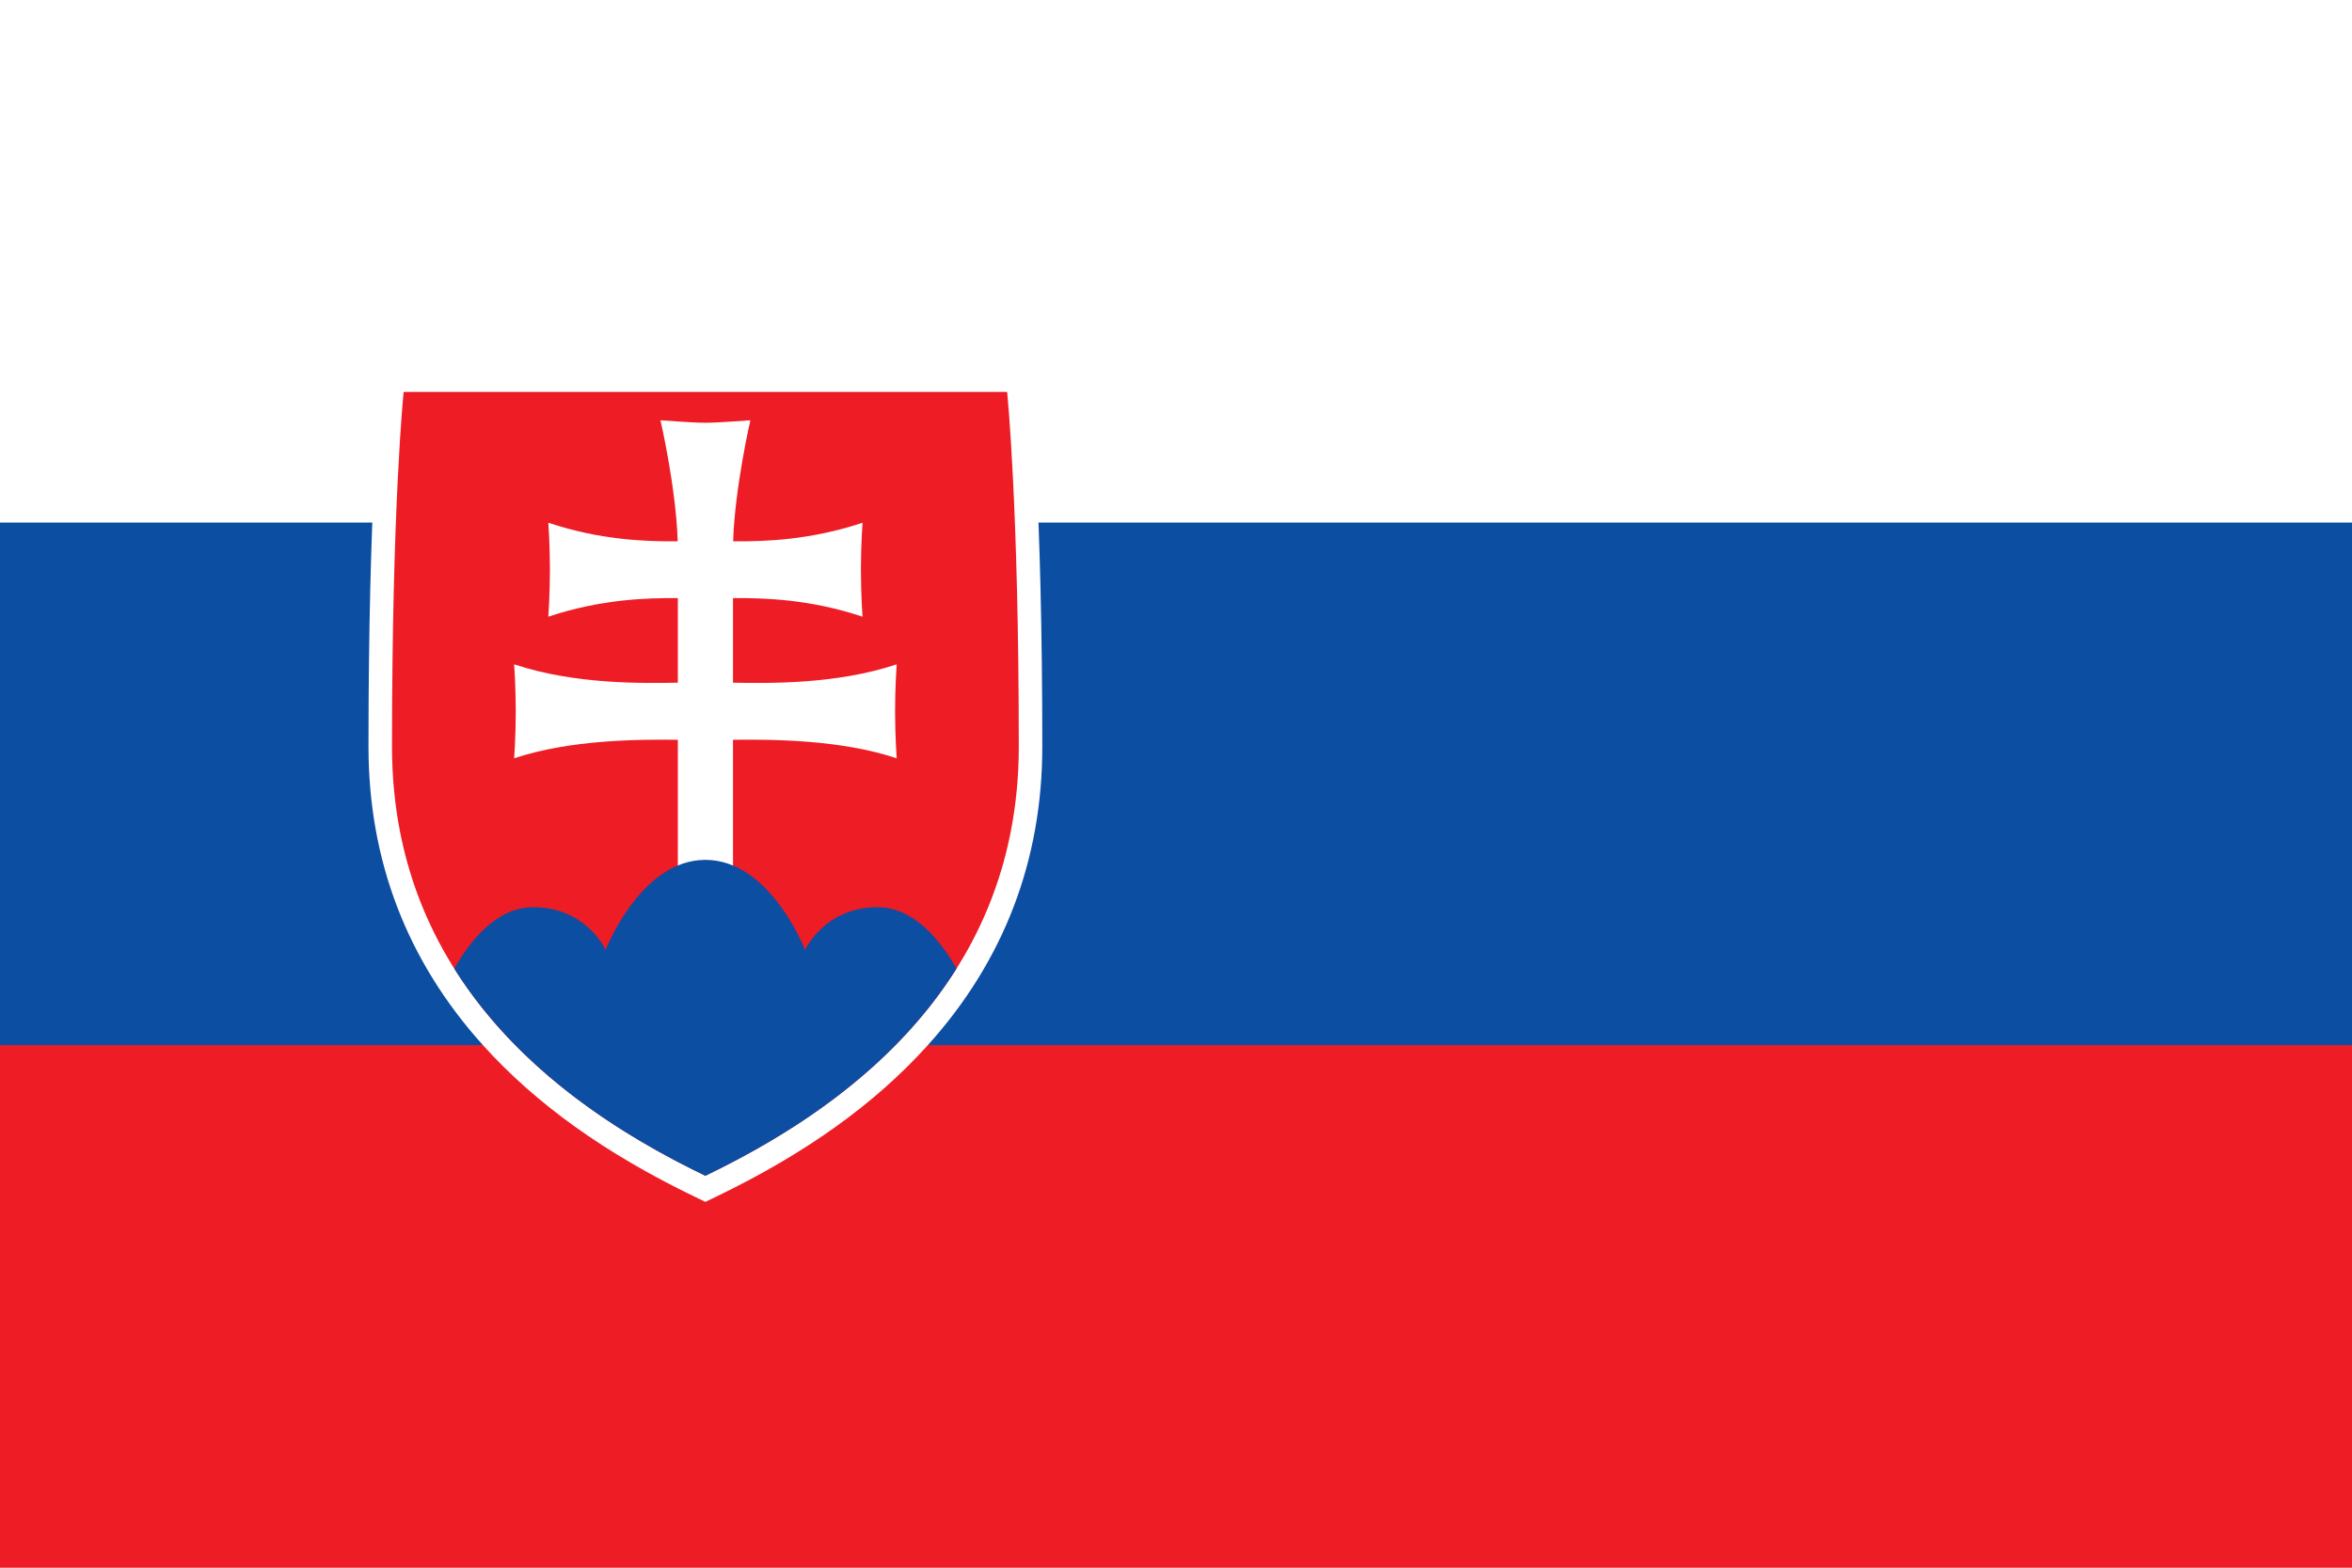
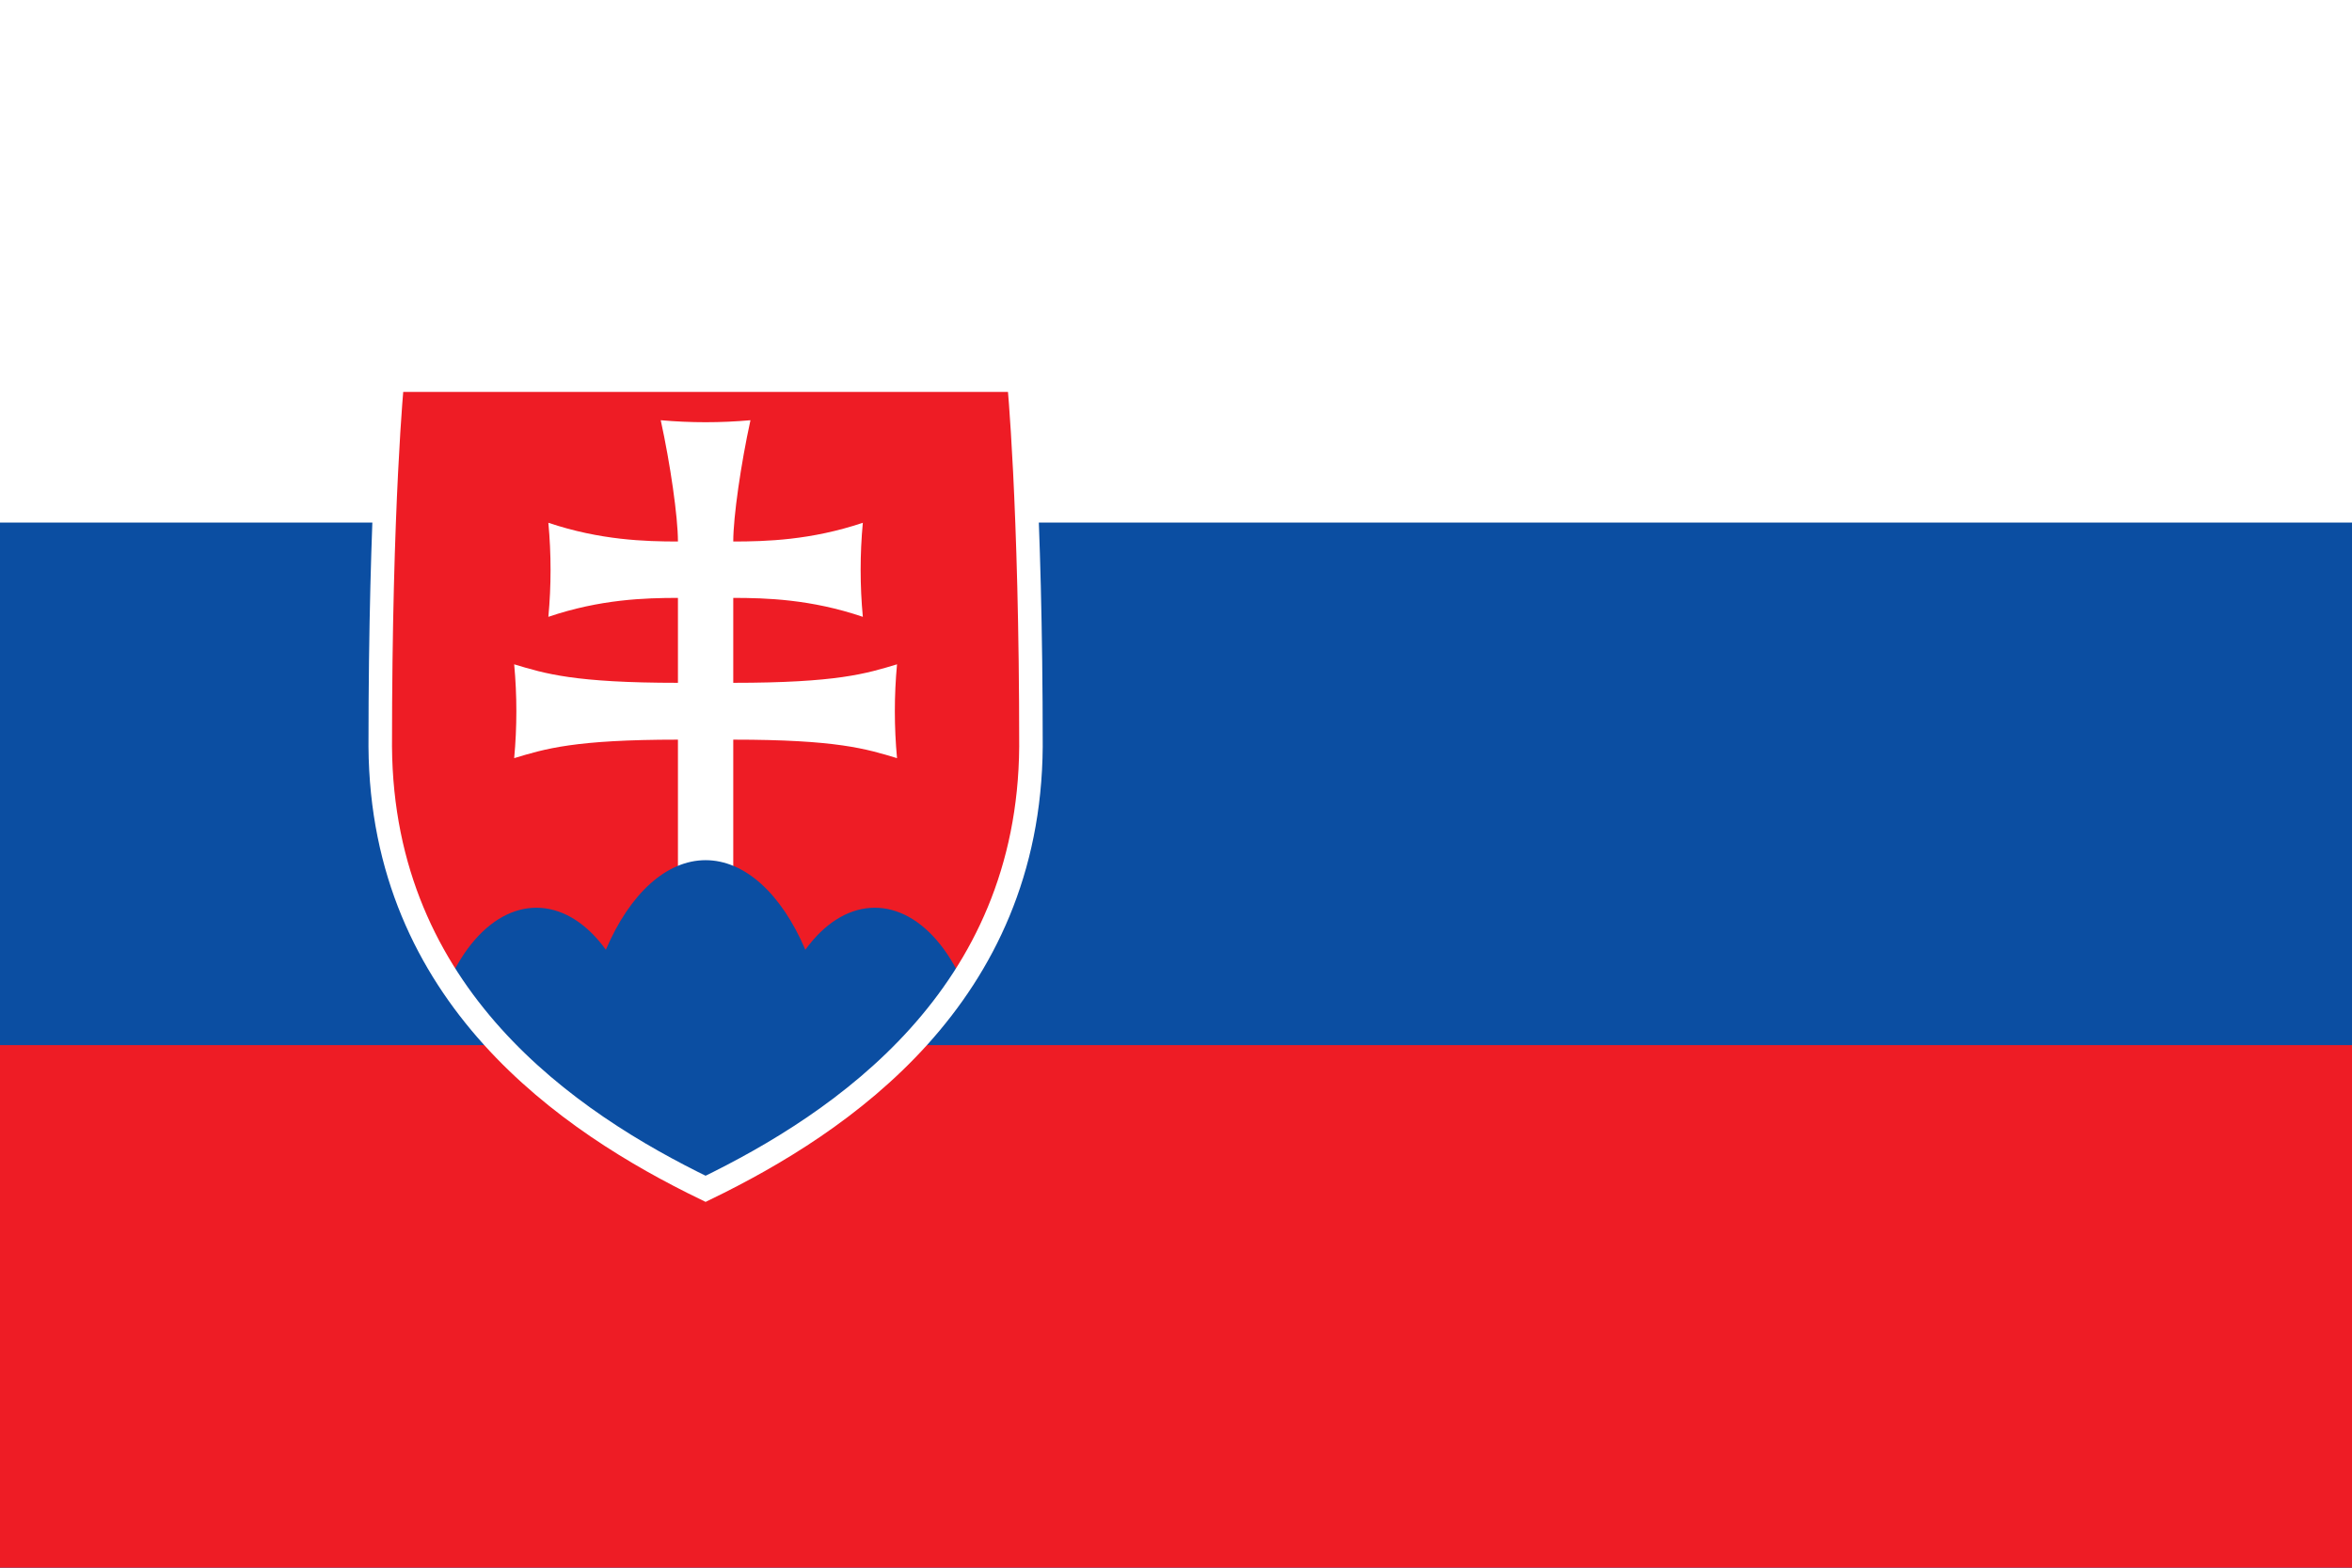
- <svg xmlns="http://www.w3.org/2000/svg" viewBox="0 0 900 600" width="900" height="600">
-   <rect x="0" y="0" fill="#EE1C25" width="900" height="600" />
-   <rect x="0" y="0" fill="#0B4EA2" width="900" height="400" />
-   <rect x="0" y="0" fill="#FFFFFF" width="900" height="200" />
-   <g>
-     <path fill="#FFFFFF" d="m 393.479,141 h -8.103 -115.459 -115.456 -8.103 l -0.847,8.059 c -0.184,1.752 -4.511,43.971 -4.511,136.69 0,43.563 14.726,81.996 43.77,114.23 20.349,22.585 46.923,41.599 81.242,58.129 l 3.905,1.881 3.906,-1.881 c 34.32,-16.53 60.896,-35.544 81.246,-58.129 29.044,-32.234 43.771,-70.667 43.771,-114.23 0,-92.718 -4.328,-134.938 -4.512,-136.69 z" />
-     <path fill="#EE1C25" d="M 269.917,450 C 220.577,426.234 150,379.062 150,285.749 150,192.436 154.461,150 154.461,150 h 115.456 115.459 c 0,0 4.463,42.437 4.463,135.749 0,93.313 -70.578,140.485 -119.922,164.251 z" />
-     <path fill="#FFFFFF" d="m 280.484,261.284 c 13.36,0.216 39.425,0.739 62.635,-7.027 0,0 -0.613,8.306 -0.613,17.98 0,9.677 0.613,17.982 0.613,17.982 -21.289,-7.125 -47.58,-7.273 -62.635,-7.082 v 51.539 H 259.38 v -51.539 c -15.055,-0.191 -41.345,-0.043 -62.635,7.082 0,0 0.613,-8.305 0.613,-17.982 0,-9.675 -0.613,-17.98 -0.613,-17.98 23.21,7.766 49.275,7.243 62.635,7.027 v -32.368 c -12.177,-0.108 -29.723,0.473 -49.563,7.113 0,0 0.613,-8.305 0.613,-17.982 0,-9.676 -0.613,-17.981 -0.613,-17.981 19.81,6.628 37.336,7.219 49.509,7.114 -0.626,-20.498 -6.597,-46.332 -6.597,-46.332 0,0 12.289,0.959 17.202,0.959 4.918,0 17.203,-0.959 17.203,-0.959 0,0 -5.969,25.835 -6.596,46.33 12.174,0.106 29.699,-0.485 49.509,-7.114 0,0 -0.613,8.305 -0.613,17.981 0,9.677 0.613,17.982 0.613,17.982 -19.839,-6.639 -37.386,-7.221 -49.563,-7.113 v 32.368 z" />
-     <path fill="#0B4EA2" d="m 269.904,329.094 c -24.852,0 -38.163,34.469 -38.163,34.469 0,0 -7.385,-16.344 -27.661,-16.344 -13.719,0 -23.829,12.201 -30.256,23.5 24.959,39.705 64.78,64.207 96.079,79.281 31.305,-15.075 71.152,-39.571 96.112,-79.281 -6.427,-11.299 -16.537,-23.5 -30.256,-23.5 -20.277,0 -27.693,16.344 -27.693,16.344 0,0 -13.308,-34.469 -38.162,-34.469 z" />
+ <svg xmlns="http://www.w3.org/2000/svg" xmlns:xlink="http://www.w3.org/1999/xlink" width="900" height="600" viewBox="0 0 10800 7200" fill="#ee1c25">
+   <defs>
+     <clipPath id="c">
+       <path id="s" d="m4678 1746c0 0 56 561 56 1683-8 1146-865 1726-1494 2031-629-305-1486-885-1494-2031 0-1122 56-1683 56-1683z" />
+     </clipPath>
+   </defs>
+   <g transform="scale(1200)">
+     <path fill="#fff" d="m0 0h9v6H0z" />
+     <path fill="#0b4ea2" d="m0 2h9v4H0z" />
+     <path d="m0 4h9v2H0z" />
  </g>
+   <use xlink:href="#s" />
+   <path fill="#fff" d="m3113 4800V3397c-475 0-610 42-752 85a2323 2323 0 0 0 0-431c142 43 277 85 752 85v-390c-150 0-357 6-595 87a2323 2323 0 0 0 0-432c238 80 445 86 595 86 0-113-35-356-79-557a2323 2323 0 0 0 412 0c-44 201-79 444-79 557 150 0 357-6 595-86a2323 2323 0 0 0 0 432c-238-81-445-87-595-87v390c475 0 610-42 752-85a2323 2323 0 0 0 0 431c-142-43-277-85-752-85v1403z" />
+   <path clip-path="url(#c)" fill="#0b4ea2" d="m2463 5903a507 867 0 1 1 319-1541 584 1084 0 0 1 916 0 507 867 0 1 1 319 1541z" />
+   <use xlink:href="#s" fill="none" stroke="#fff" stroke-width="108" />
</svg>
